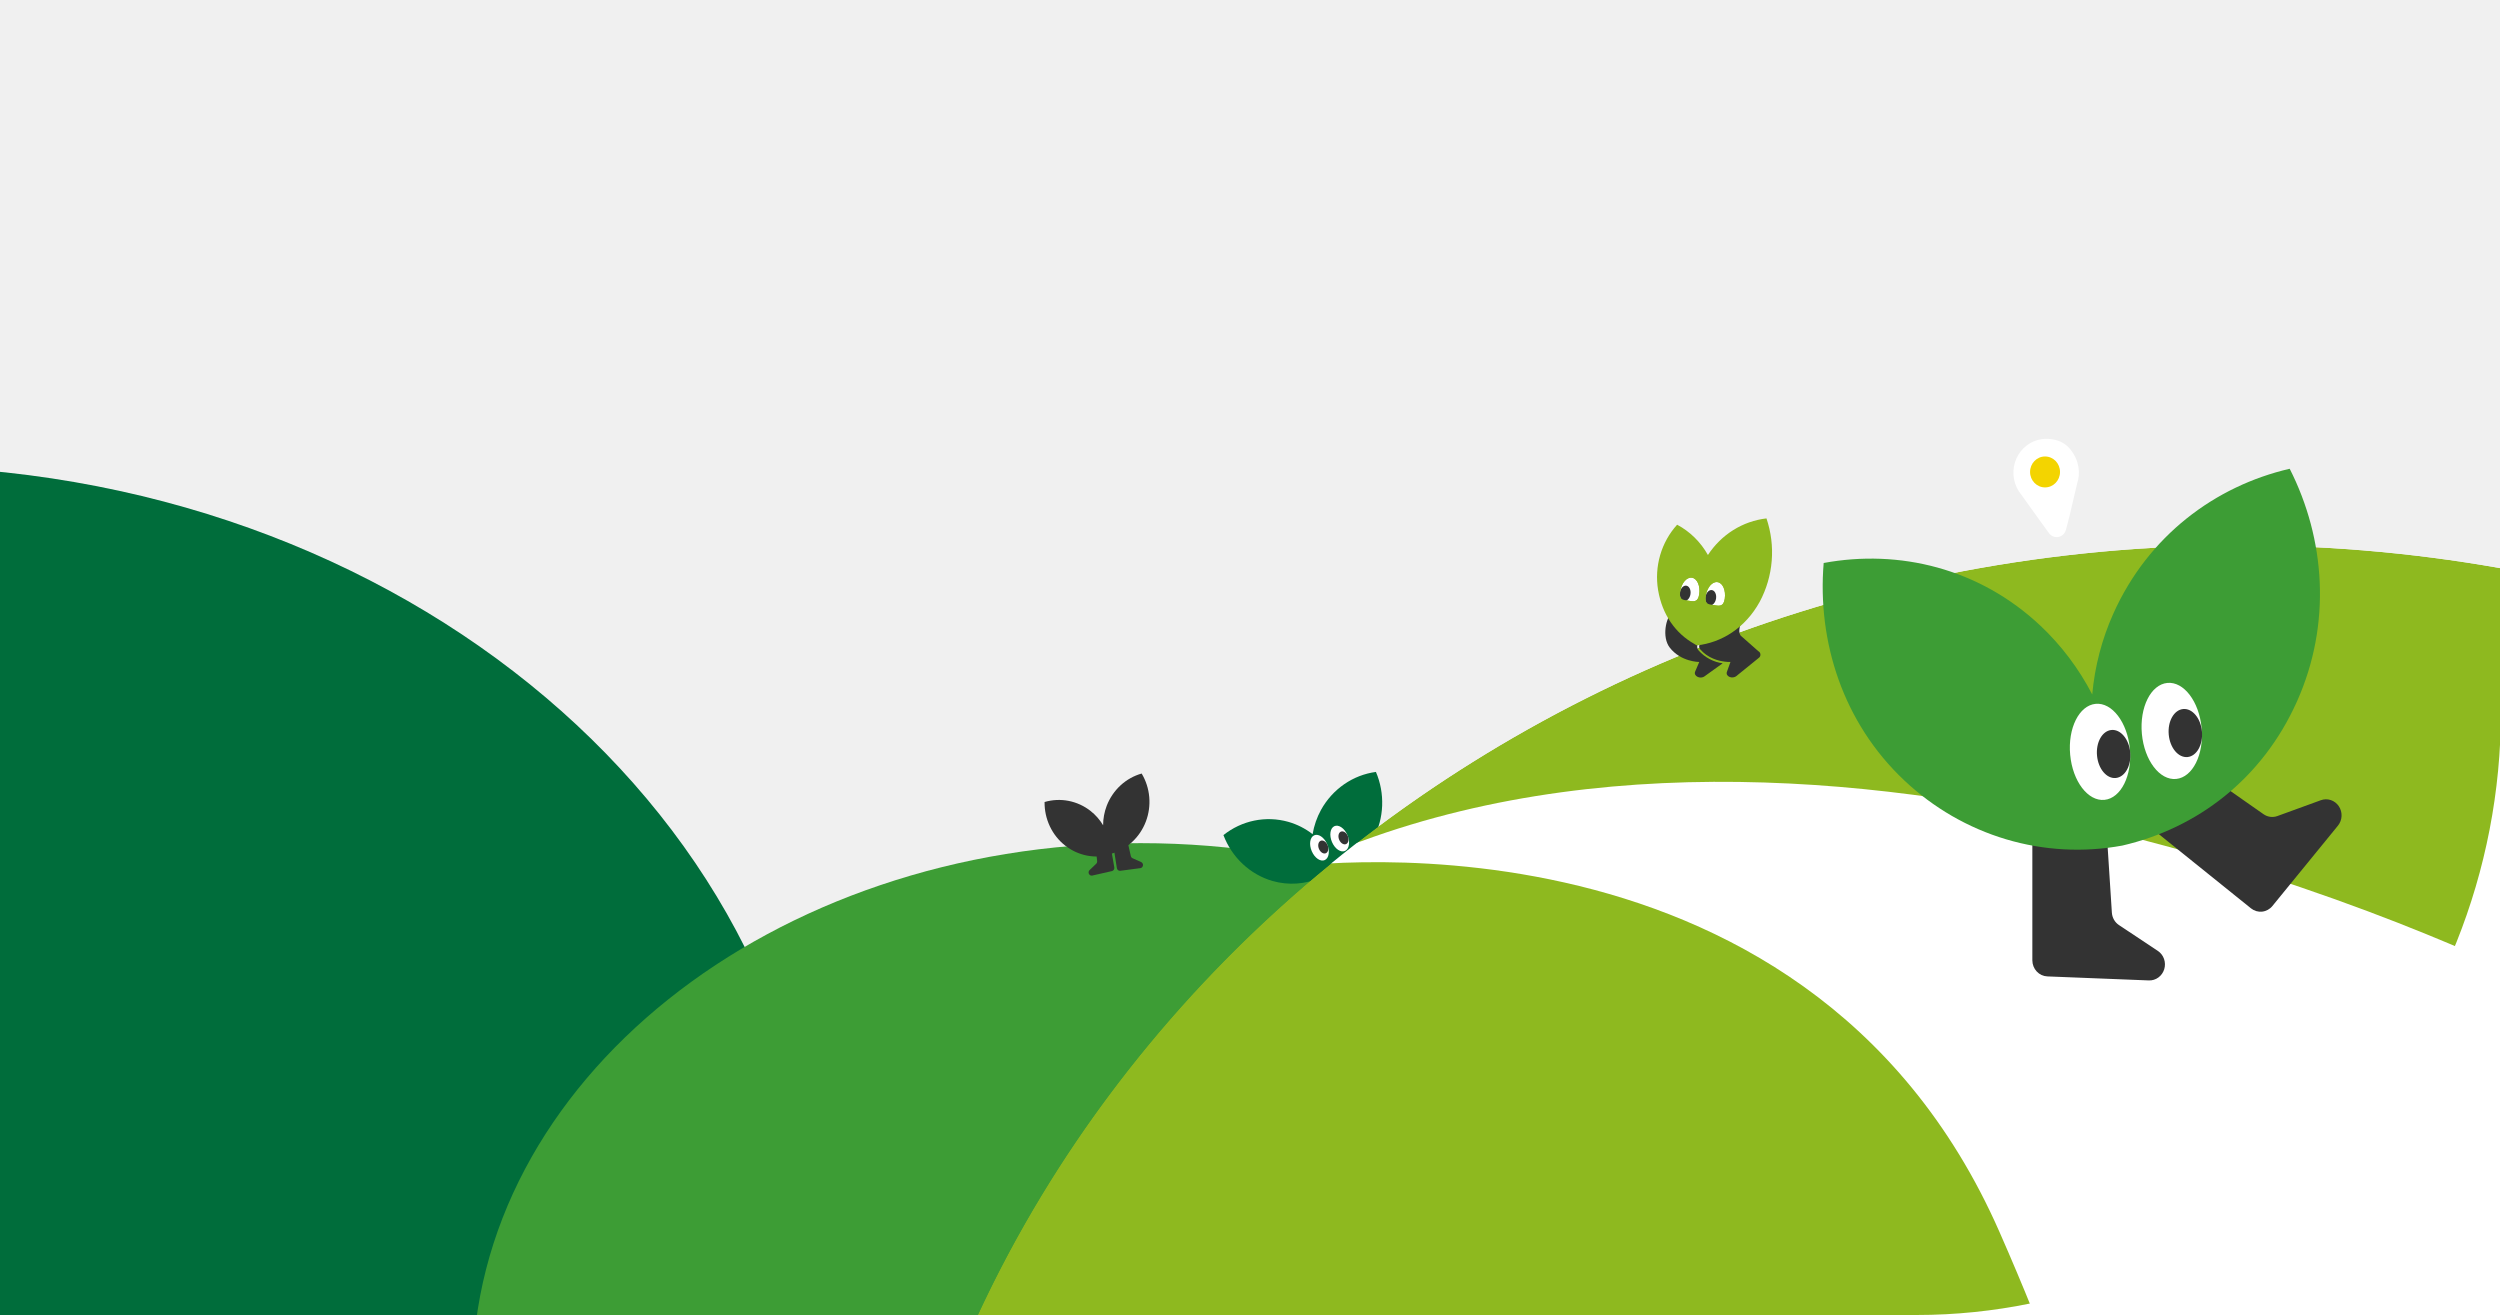
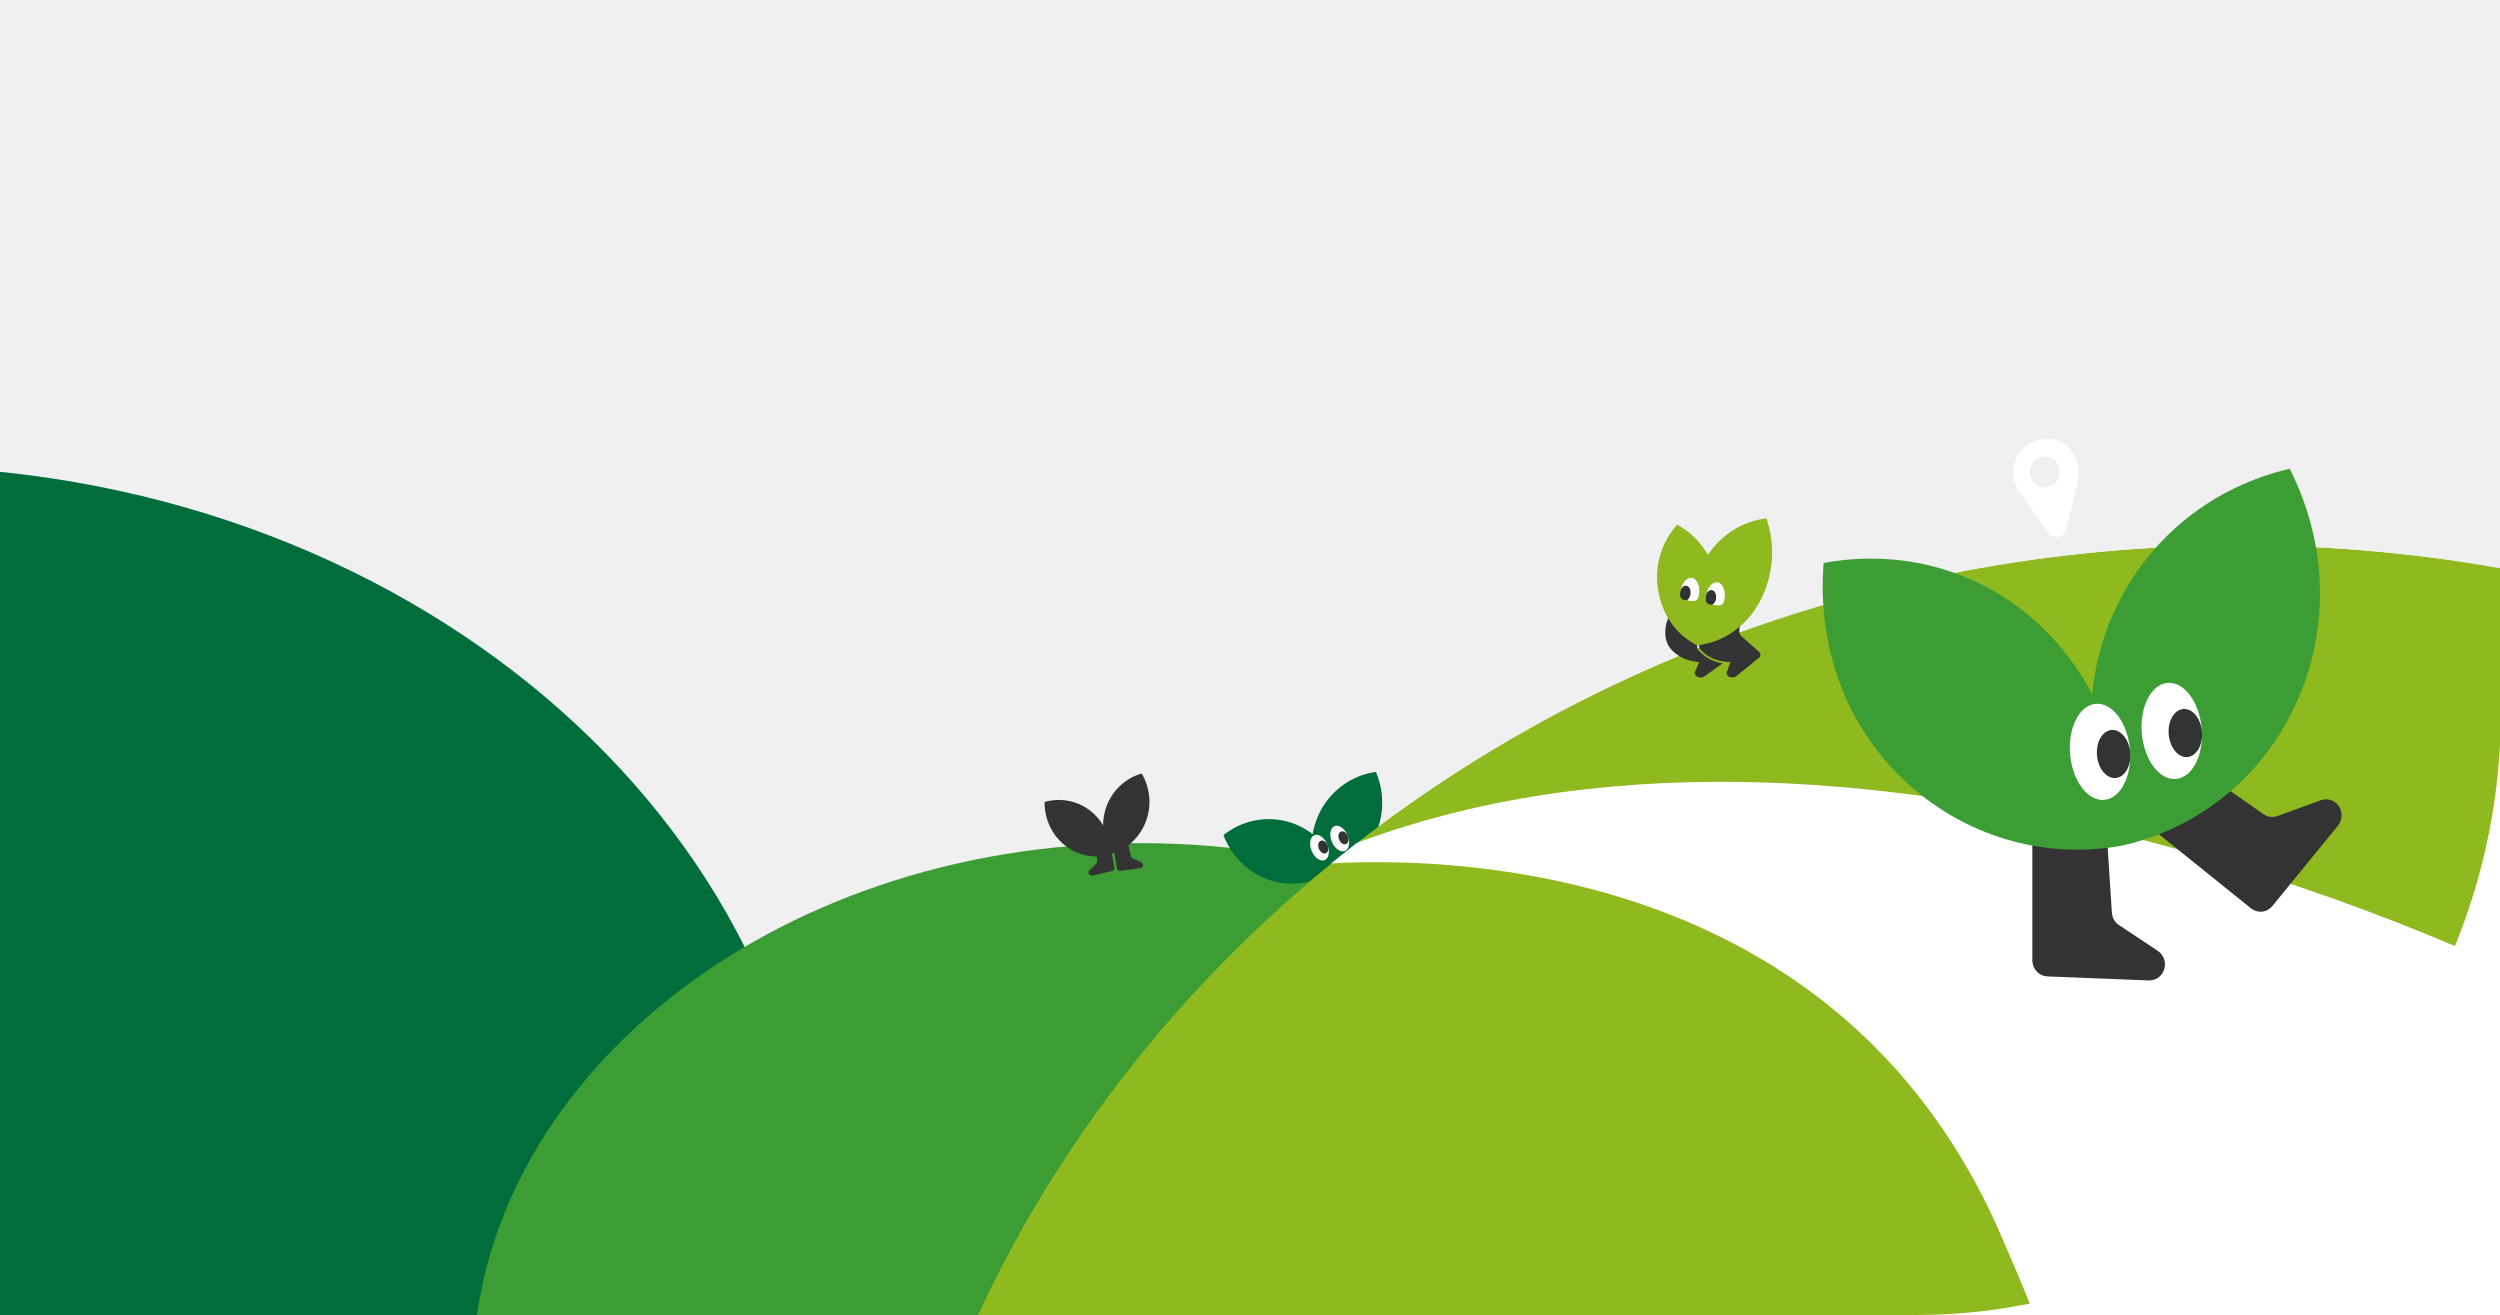
<svg xmlns="http://www.w3.org/2000/svg" width="1327" height="698" viewBox="0 0 1327 698" fill="none">
  <g clip-path="url(#clip0_12_19355)">
    <rect x="1057" y="302" width="307" height="441" fill="white" />
    <rect x="1274" y="393" width="53" height="72" fill="white" />
    <rect x="897" y="462" width="531" height="340" fill="white" />
    <mask id="mask0_12_19355" style="mask-type:luminance" maskUnits="userSpaceOnUse" x="-2" y="0" width="1330" height="698">
      <path d="M-1.49 0H1327.5V377.505C1327.5 462.506 1294.82 544.025 1236.66 604.129C1178.5 664.234 1099.62 698 1017.37 698H-1.49V0Z" fill="white" />
    </mask>
    <g mask="url(#mask0_12_19355)">
      <path d="M-1.49 -1.026H1428.81V364.49C1428.81 408.152 1420.49 451.387 1404.32 491.726C1388.15 532.064 1364.45 568.717 1334.58 599.591C1304.7 630.465 1269.24 654.956 1230.2 671.665C1191.17 688.374 1149.33 696.974 1107.08 696.974H-1.49V-1.026Z" stroke="black" stroke-miterlimit="10" />
      <path d="M-60.093 1086.01C213.092 1086.01 434.553 898.273 434.553 666.693C434.553 435.112 213.092 247.379 -60.093 247.379C-333.278 247.379 -554.738 435.112 -554.738 666.693C-554.738 898.273 -333.278 1086.01 -60.093 1086.01Z" fill="#006D3B" />
      <path d="M605.394 1014.15C801.231 1014.15 959.989 887.312 959.989 730.847C959.989 574.381 801.231 447.541 605.394 447.541C409.556 447.541 250.799 574.381 250.799 730.847C250.799 887.312 409.556 1014.15 605.394 1014.15Z" fill="#3D9D35" />
      <path d="M730.347 409.736C724.308 410.54 718.532 412.78 713.472 416.279C708.412 419.779 704.206 424.444 701.185 429.906C698.995 433.904 697.489 438.262 696.735 442.789C692.87 439.781 688.488 437.555 683.823 436.23C677.948 434.573 671.782 434.347 665.809 435.568C659.835 436.79 654.217 439.427 649.396 443.271C651.619 449.132 655.125 454.38 659.64 458.605C664.155 462.829 669.557 465.915 675.42 467.619C683.872 470.036 692.869 469.417 700.937 465.864C706.822 464.871 712.41 462.498 717.269 458.926C722.129 455.354 726.132 450.679 728.971 445.259C731.81 439.84 733.409 433.82 733.646 427.662C733.883 421.504 732.751 415.372 730.337 409.736H730.347Z" fill="#006D3B" />
      <path d="M703.206 456.519C705.46 455.48 706.02 451.7 704.457 448.076C702.893 444.451 699.798 442.355 697.543 443.394C695.288 444.433 694.728 448.213 696.292 451.837C697.856 455.462 700.951 457.558 703.206 456.519Z" fill="white" />
      <path d="M703.806 452.873C705.058 452.296 705.44 450.359 704.658 448.547C703.876 446.735 702.227 445.733 700.974 446.31C699.722 446.888 699.34 448.825 700.122 450.637C700.904 452.449 702.553 453.45 703.806 452.873Z" fill="#333333" />
      <path d="M713.941 451.662C716.196 450.623 716.756 446.842 715.192 443.218C713.629 439.594 710.533 437.498 708.279 438.537C706.024 439.575 705.464 443.356 707.028 446.98C708.592 450.604 711.687 452.7 713.941 451.662Z" fill="white" />
      <path d="M714.537 448.016C715.79 447.438 716.172 445.502 715.39 443.689C714.608 441.877 712.959 440.876 711.706 441.453C710.454 442.03 710.072 443.967 710.854 445.779C711.636 447.592 713.285 448.593 714.537 448.016Z" fill="#333333" />
      <mask id="mask1_12_19355" style="mask-type:luminance" maskUnits="userSpaceOnUse" x="460" y="289" width="1458" height="1349">
        <path d="M1188.94 1637.22C1591.31 1637.22 1917.49 1335.52 1917.49 963.343C1917.49 591.17 1591.31 289.465 1188.94 289.465C786.564 289.465 460.377 591.17 460.377 963.343C460.377 1335.52 786.564 1637.22 1188.94 1637.22Z" fill="white" />
      </mask>
      <g mask="url(#mask1_12_19355)">
        <path d="M1917.49 963.343C1917.49 1335.51 1591.31 1637.22 1188.94 1637.22C786.565 1637.22 460.377 1335.51 460.377 963.343C460.377 762.668 555.204 582.522 705.714 459.038C834.282 353.527 1003.52 289.465 1188.94 289.465C1591.31 289.465 1917.49 591.175 1917.49 963.343Z" fill="#8EB91F" />
        <path d="M677.902 460.886C677.902 460.886 957.009 416.747 1061.3 653.862C1165.59 890.977 1121.89 945.38 1121.89 945.38L1331.47 708.265L1345.38 521.447C1345.38 521.447 998.726 344.894 722.599 446.515L677.902 460.886Z" fill="white" />
      </g>
    </g>
    <path d="M605.991 410.588C601.835 411.762 597.998 413.915 594.782 416.878C591.566 419.842 589.059 423.535 587.457 427.669C586.191 430.973 585.537 434.493 585.53 438.046C583.777 435.114 581.518 432.54 578.865 430.451C575.431 427.76 571.439 425.931 567.203 425.108C562.968 424.285 558.606 424.491 554.46 425.708C554.406 430.164 555.36 434.572 557.248 438.579C559.136 442.585 561.905 446.08 565.334 448.783C568.762 451.486 572.755 453.323 576.993 454.147C581.231 454.97 585.597 454.757 589.741 453.526C589.741 453.423 589.741 453.31 589.741 453.207C593.895 452.039 597.727 449.886 600.933 446.917C604.139 443.949 606.63 440.248 608.208 436.109C609.786 431.97 610.408 427.508 610.023 423.078C609.638 418.647 608.257 414.37 605.991 410.588Z" fill="#333333" />
    <path d="M589.285 447.818L591.47 460.423C591.546 460.854 591.458 461.299 591.222 461.663C590.987 462.027 590.623 462.282 590.208 462.373L579.749 464.755C579.408 464.818 579.056 464.769 578.744 464.613C578.432 464.457 578.176 464.202 578.013 463.886C577.849 463.57 577.787 463.209 577.835 462.854C577.883 462.499 578.039 462.169 578.279 461.912L581.855 458.483C582.041 458.3 582.184 458.076 582.272 457.826C582.36 457.577 582.391 457.31 582.362 457.046L581.468 448.762C581.443 448.538 581.462 448.311 581.524 448.094C581.587 447.878 581.69 447.676 581.829 447.502C581.968 447.327 582.14 447.184 582.334 447.079C582.528 446.975 582.74 446.912 582.958 446.894L587.527 446.484C587.927 446.444 588.328 446.559 588.652 446.805C588.976 447.051 589.201 447.411 589.285 447.818Z" fill="#333333" />
    <path d="M590.843 448.168L592.83 460.804C592.896 461.236 593.123 461.625 593.463 461.888C593.802 462.15 594.227 462.266 594.648 462.21L605.275 460.814C605.632 460.767 605.963 460.601 606.219 460.341C606.475 460.08 606.641 459.74 606.691 459.373C606.742 459.006 606.675 458.632 606.5 458.308C606.325 457.984 606.052 457.728 605.722 457.58L601.243 455.589C600.999 455.49 600.781 455.333 600.608 455.129C600.436 454.925 600.313 454.682 600.25 454.419L598.402 446.31C598.352 446.092 598.261 445.887 598.134 445.706C598.006 445.526 597.846 445.372 597.661 445.256C597.477 445.14 597.271 445.062 597.058 445.028C596.844 444.994 596.626 445.004 596.416 445.057L591.966 446.258C591.585 446.38 591.261 446.641 591.054 446.993C590.847 447.345 590.772 447.763 590.843 448.168Z" fill="#333333" />
    <path d="M1078.77 445.283V509.756C1078.78 511.961 1079.61 514.08 1081.09 515.668C1082.57 517.256 1084.59 518.19 1086.72 518.275L1140.6 520.41C1142.41 520.481 1144.19 519.936 1145.66 518.86C1147.14 517.785 1148.23 516.237 1148.78 514.456C1149.32 512.675 1149.28 510.76 1148.67 509.003C1148.06 507.247 1146.9 505.748 1145.38 504.736L1124.74 491.022C1123.66 490.303 1122.75 489.331 1122.1 488.185C1121.45 487.039 1121.06 485.75 1120.98 484.422L1118.28 442.553C1118.2 441.422 1117.91 440.319 1117.42 439.306C1116.93 438.294 1116.25 437.393 1115.41 436.656C1114.58 435.919 1113.62 435.361 1112.57 435.015C1111.53 434.668 1110.43 434.54 1109.34 434.638L1086.32 436.804C1084.27 436.984 1082.35 437.955 1080.95 439.525C1079.55 441.095 1078.78 443.15 1078.77 445.283Z" fill="#333333" />
    <path d="M1145.59 442.522L1194.82 482.144C1196.5 483.498 1198.62 484.126 1200.74 483.897C1202.86 483.667 1204.82 482.597 1206.19 480.912L1240.95 438.293C1242.12 436.864 1242.81 435.077 1242.9 433.207C1242.99 431.337 1242.48 429.489 1241.45 427.948C1240.42 426.407 1238.93 425.259 1237.2 424.682C1235.48 424.104 1233.62 424.13 1231.91 424.754L1208.8 433.171C1207.58 433.607 1206.28 433.741 1205 433.563C1203.72 433.384 1202.5 432.899 1201.44 432.144L1167.83 408.628C1166.92 407.99 1165.89 407.547 1164.82 407.324C1163.74 407.102 1162.63 407.104 1161.55 407.332C1160.47 407.56 1159.45 408.008 1158.54 408.65C1157.64 409.292 1156.86 410.115 1156.27 411.071L1143.77 431.169C1142.65 432.954 1142.21 435.109 1142.55 437.211C1142.88 439.312 1143.97 441.207 1145.59 442.522Z" fill="#333333" />
    <path d="M1215.37 248.816C1175.74 258.003 1140.23 284.435 1121.74 325.74C1115.68 339.27 1111.9 353.77 1110.56 368.616C1103.48 354.972 1094.22 342.665 1083.16 332.217C1050.62 301.556 1007.96 291.425 968.003 298.836C964.556 340.634 978.263 383.592 1010.8 414.253C1026.24 428.802 1044.71 439.487 1064.78 445.482C1084.85 451.477 1105.98 452.62 1126.55 448.824C1166.17 439.637 1200.72 413.657 1219.22 372.362C1237.71 331.068 1234.23 285.975 1215.37 248.816Z" fill="#3D9D35" />
    <path d="M1117.06 424.568C1125.81 423.701 1131.85 411.59 1130.55 397.516C1129.24 383.441 1121.09 372.734 1112.33 373.6C1103.58 374.467 1097.54 386.578 1098.85 400.653C1100.15 414.727 1108.3 425.434 1117.06 424.568Z" fill="white" />
    <path d="M1123.09 412.958C1127.96 412.476 1131.37 406.381 1130.72 399.344C1130.07 392.307 1125.59 386.993 1120.73 387.474C1115.86 387.956 1112.45 394.051 1113.1 401.088C1113.75 408.125 1118.23 413.439 1123.09 412.958Z" fill="#333333" />
    <path d="M1155.12 413.467C1163.88 412.6 1169.92 400.489 1168.61 386.414C1167.31 372.34 1159.15 361.633 1150.4 362.499C1141.65 363.366 1135.61 375.477 1136.91 389.551C1138.22 403.626 1146.37 414.333 1155.12 413.467Z" fill="white" />
    <path d="M1161.16 401.837C1166.02 401.355 1169.44 395.26 1168.79 388.223C1168.13 381.186 1163.66 375.872 1158.8 376.353C1153.93 376.835 1150.51 382.93 1151.17 389.967C1151.82 397.004 1156.29 402.318 1161.16 401.837Z" fill="#333333" />
    <path d="M914.396 352.079L904.732 359.018C902.428 360.671 898.832 358.844 899.766 356.514L901.961 351.381C901.961 351.381 892.147 351.381 886.257 343.683C882.006 338.119 884.34 327.619 887.429 325.402C888.562 324.591 892.892 330.329 894.054 331.109L904.106 337.863C902.308 339.557 901.126 341.158 900.908 342.615C900.818 343.09 900.838 343.58 900.966 344.046C901.093 344.511 901.325 344.939 901.643 345.295C905.003 349.017 909.512 351.416 914.396 352.079Z" fill="#333333" />
    <path d="M933.6 349.175L921.68 358.834C919.475 360.63 915.78 359.019 916.635 356.637L918.532 351.351C917.553 351.384 916.573 351.336 915.602 351.207C912.215 350.817 906.573 349.421 902.431 344.607C901.08 343.036 902.431 340.829 905.013 338.448C911.201 332.751 924.63 326.028 926.716 324.334C927.789 323.462 920.349 334.999 924.481 337.842L933.312 345.644C933.624 345.798 933.893 346.034 934.09 346.329C934.287 346.624 934.406 346.967 934.435 347.324C934.464 347.681 934.402 348.04 934.256 348.364C934.109 348.689 933.883 348.968 933.6 349.175Z" fill="#333333" />
    <path d="M934.063 319.417C926.425 333.305 913.87 341.117 900.66 342.585C900.59 342.4 899.547 342.071 899.498 341.876C889.207 336.138 882.314 326.151 880.119 313.238C879.092 307.037 879.469 300.674 881.222 294.649C882.975 288.624 886.055 283.1 890.221 278.512C897.047 282.147 902.721 287.729 906.57 294.597C910.076 289.225 914.671 284.704 920.036 281.349C925.4 277.994 931.407 275.884 937.639 275.166C940.093 282.386 941.042 290.061 940.426 297.686C939.81 305.312 937.642 312.718 934.063 319.417Z" fill="#8EB91F" />
    <mask id="mask2_12_19355" style="mask-type:luminance" maskUnits="userSpaceOnUse" x="905" y="308" width="11" height="14">
      <path d="M905.429 316.266C904.753 320.731 906.7 320.7 909.481 321.152C912.262 321.603 914.815 322.353 915.49 317.887C916.166 313.422 914.497 309.44 911.686 308.998C908.875 308.557 906.104 311.8 905.429 316.266Z" fill="white" />
    </mask>
    <g mask="url(#mask2_12_19355)">
      <path d="M905.429 316.266C904.753 320.731 906.7 320.7 909.481 321.152C912.262 321.603 914.815 322.353 915.49 317.887C916.166 313.422 914.497 309.44 911.686 308.998C908.875 308.557 906.104 311.8 905.429 316.266Z" fill="white" />
      <path d="M910.88 317.716C911.218 315.481 910.24 313.467 908.696 313.217C907.151 312.968 905.624 314.577 905.286 316.812C904.948 319.047 905.925 321.061 907.47 321.31C909.015 321.56 910.541 319.95 910.88 317.716Z" fill="#333333" />
    </g>
    <mask id="mask3_12_19355" style="mask-type:luminance" maskUnits="userSpaceOnUse" x="891" y="306" width="12" height="14">
      <path d="M891.86 313.925C891.185 318.391 893.132 318.37 895.903 318.811C898.674 319.253 901.237 320.012 901.922 315.558C902.607 311.103 900.929 307.11 898.118 306.658C895.307 306.206 892.536 309.46 891.86 313.925Z" fill="white" />
    </mask>
    <g mask="url(#mask3_12_19355)">
      <path d="M891.86 313.925C891.185 318.391 893.132 318.37 895.903 318.811C898.674 319.253 901.237 320.012 901.922 315.558C902.607 311.103 900.929 307.11 898.118 306.658C895.307 306.206 892.536 309.46 891.86 313.925Z" fill="white" />
      <path d="M897.303 315.379C897.642 313.144 896.664 311.131 895.12 310.881C893.575 310.632 892.048 312.241 891.71 314.476C891.371 316.71 892.349 318.724 893.894 318.974C895.438 319.223 896.965 317.614 897.303 315.379Z" fill="#333333" />
    </g>
-     <path d="M1102.52 256.761C1104.38 251.218 1103.71 244.608 1099.09 238.706C1097.14 236.212 1094.46 234.434 1091.45 233.635C1077.43 229.868 1066.62 241.919 1069.06 254.411C1069.64 257.448 1070.98 260.278 1072.93 262.623L1083.36 277.147L1087.59 282.988C1088.16 283.781 1088.94 284.392 1089.83 284.75C1090.73 285.109 1091.7 285.2 1092.64 285.013C1093.58 284.827 1094.45 284.371 1095.15 283.696C1095.85 283.022 1096.35 282.158 1096.6 281.202L1098.44 274.17L1102.52 256.761Z" fill="white" />
-     <path d="M1085.51 258.722C1089.9 258.722 1093.46 255.045 1093.46 250.51C1093.46 245.975 1089.9 242.298 1085.51 242.298C1081.12 242.298 1077.56 245.975 1077.56 250.51C1077.56 255.045 1081.12 258.722 1085.51 258.722Z" fill="#F3D400" />
+     <path fill-rule="evenodd" clip-rule="evenodd" d="M1099.1 238.706C1103.71 244.608 1104.38 251.218 1102.52 256.761L1098.44 274.17L1096.6 281.202C1096.35 282.158 1095.85 283.022 1095.15 283.696C1094.45 284.371 1093.58 284.827 1092.64 285.013C1091.7 285.2 1090.73 285.109 1089.83 284.75C1088.94 284.392 1088.16 283.781 1087.59 282.988L1083.36 277.147L1072.93 262.623C1070.98 260.278 1069.64 257.448 1069.06 254.411C1066.62 241.919 1077.43 229.868 1091.45 233.635C1094.46 234.434 1097.14 236.212 1099.1 238.706ZM1093.46 250.51C1093.46 255.045 1089.9 258.722 1085.51 258.722C1081.12 258.722 1077.56 255.045 1077.56 250.51C1077.56 245.975 1081.12 242.298 1085.51 242.298C1089.9 242.298 1093.46 245.975 1093.46 250.51Z" fill="white" />
  </g>
  <defs>
    <clipPath id="clip0_12_19355">
      <rect width="1327" height="698" fill="white" />
    </clipPath>
  </defs>
</svg>
